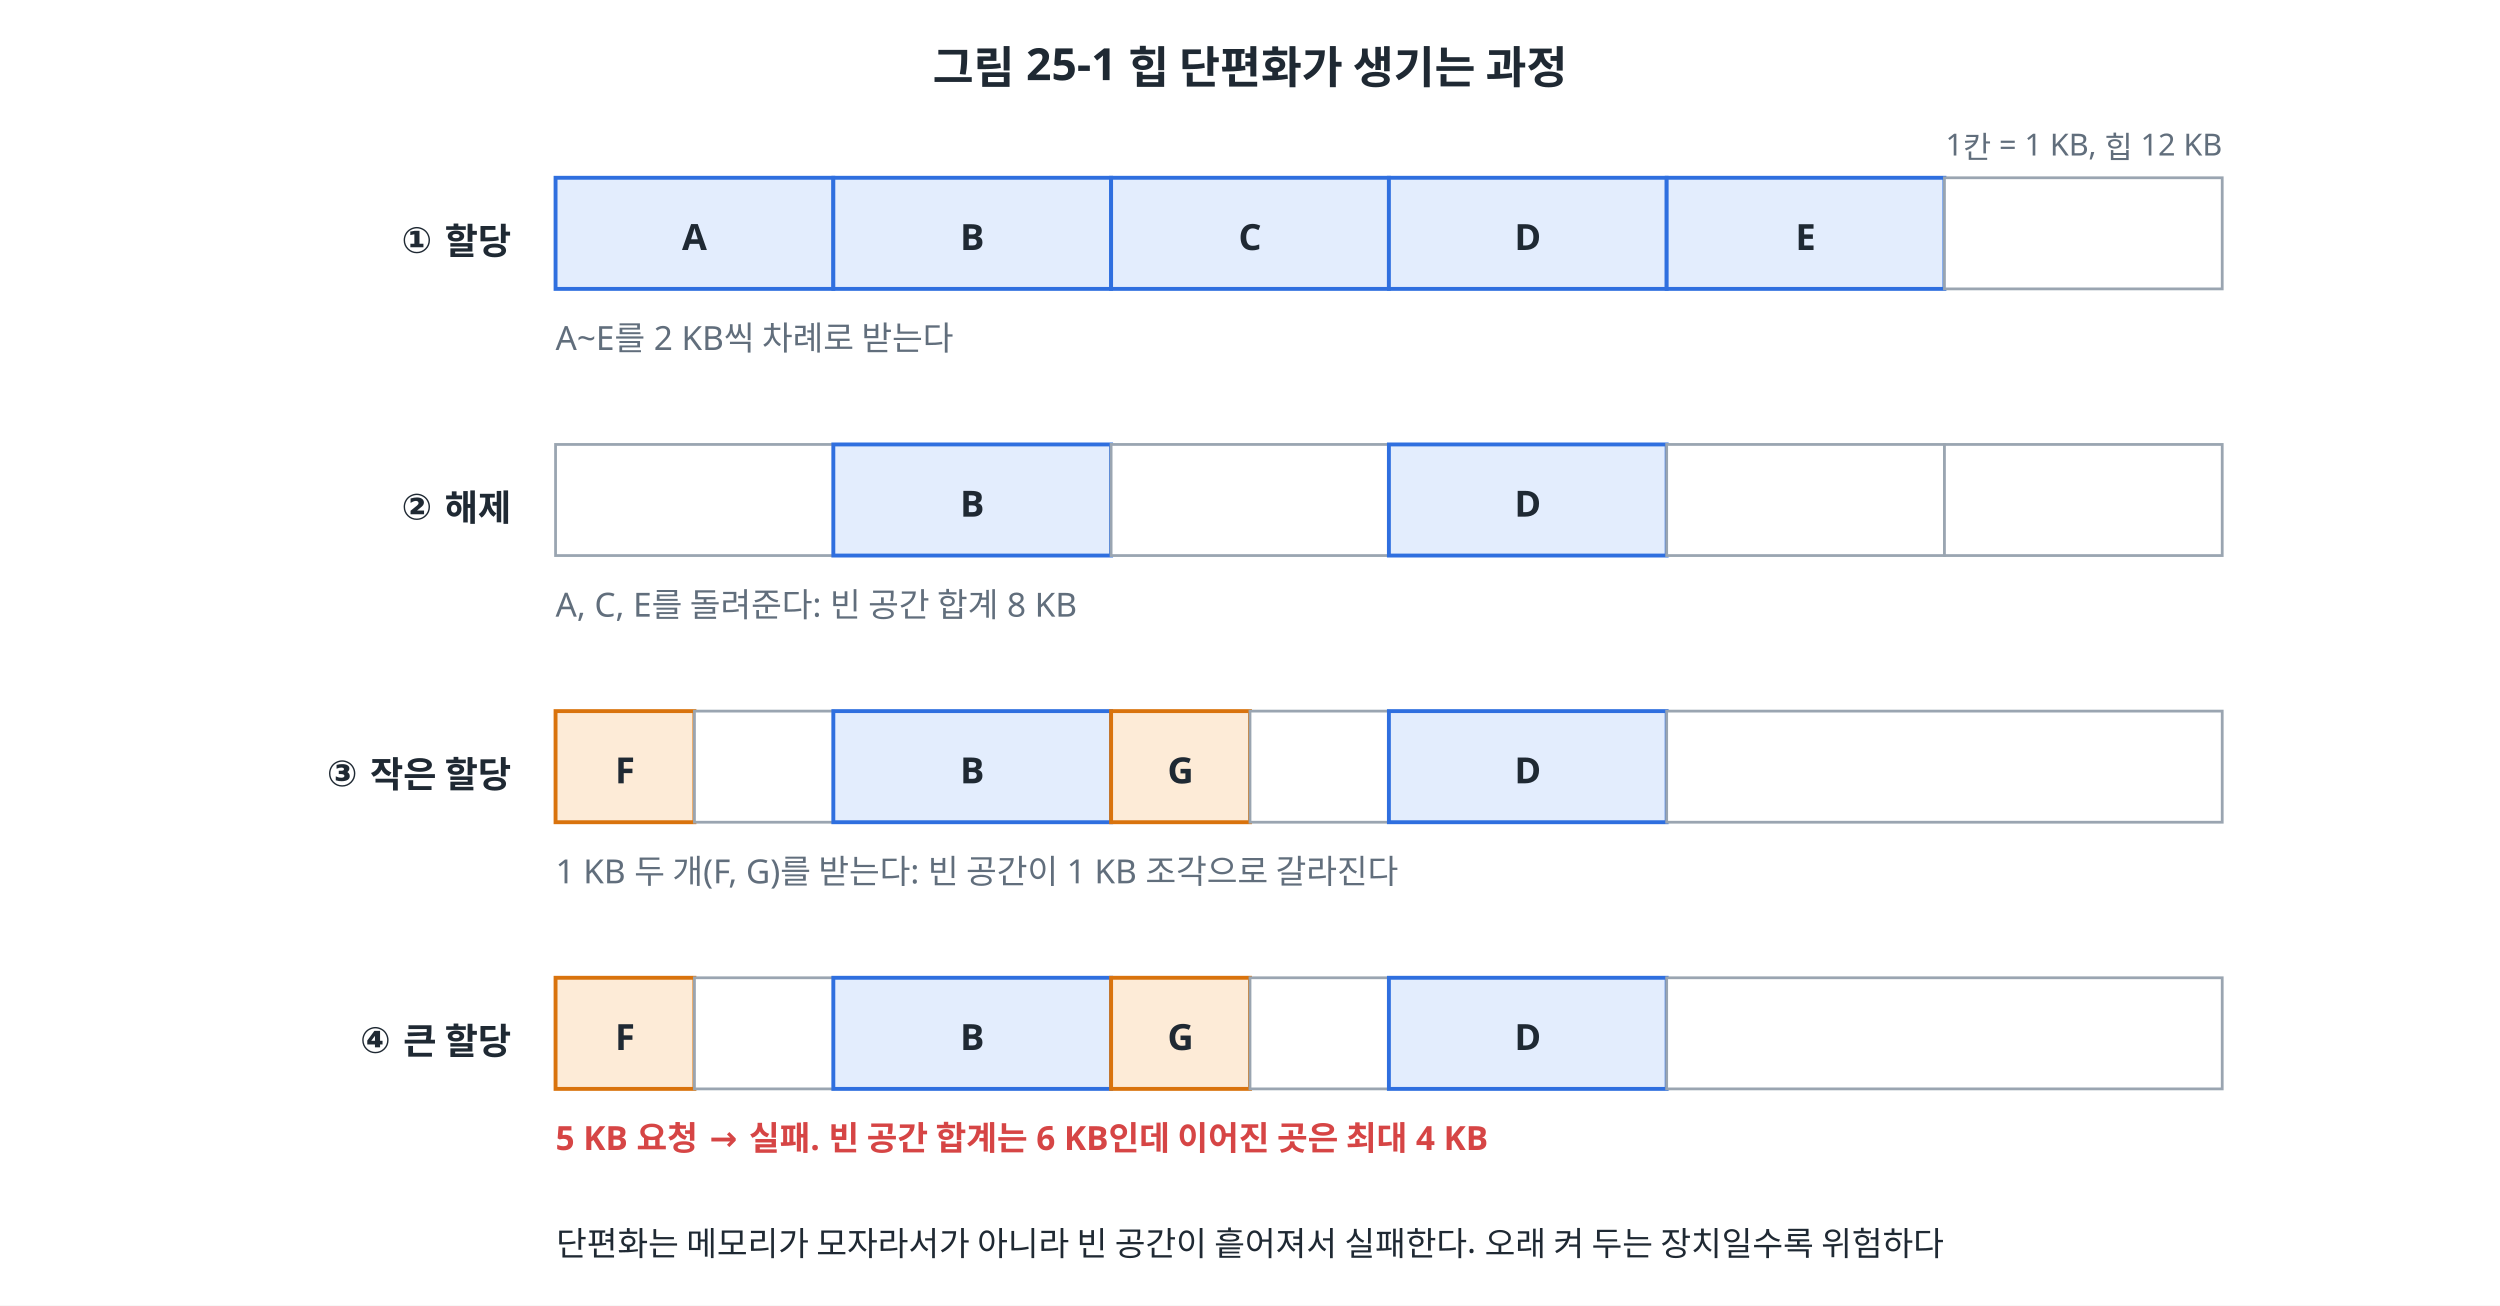
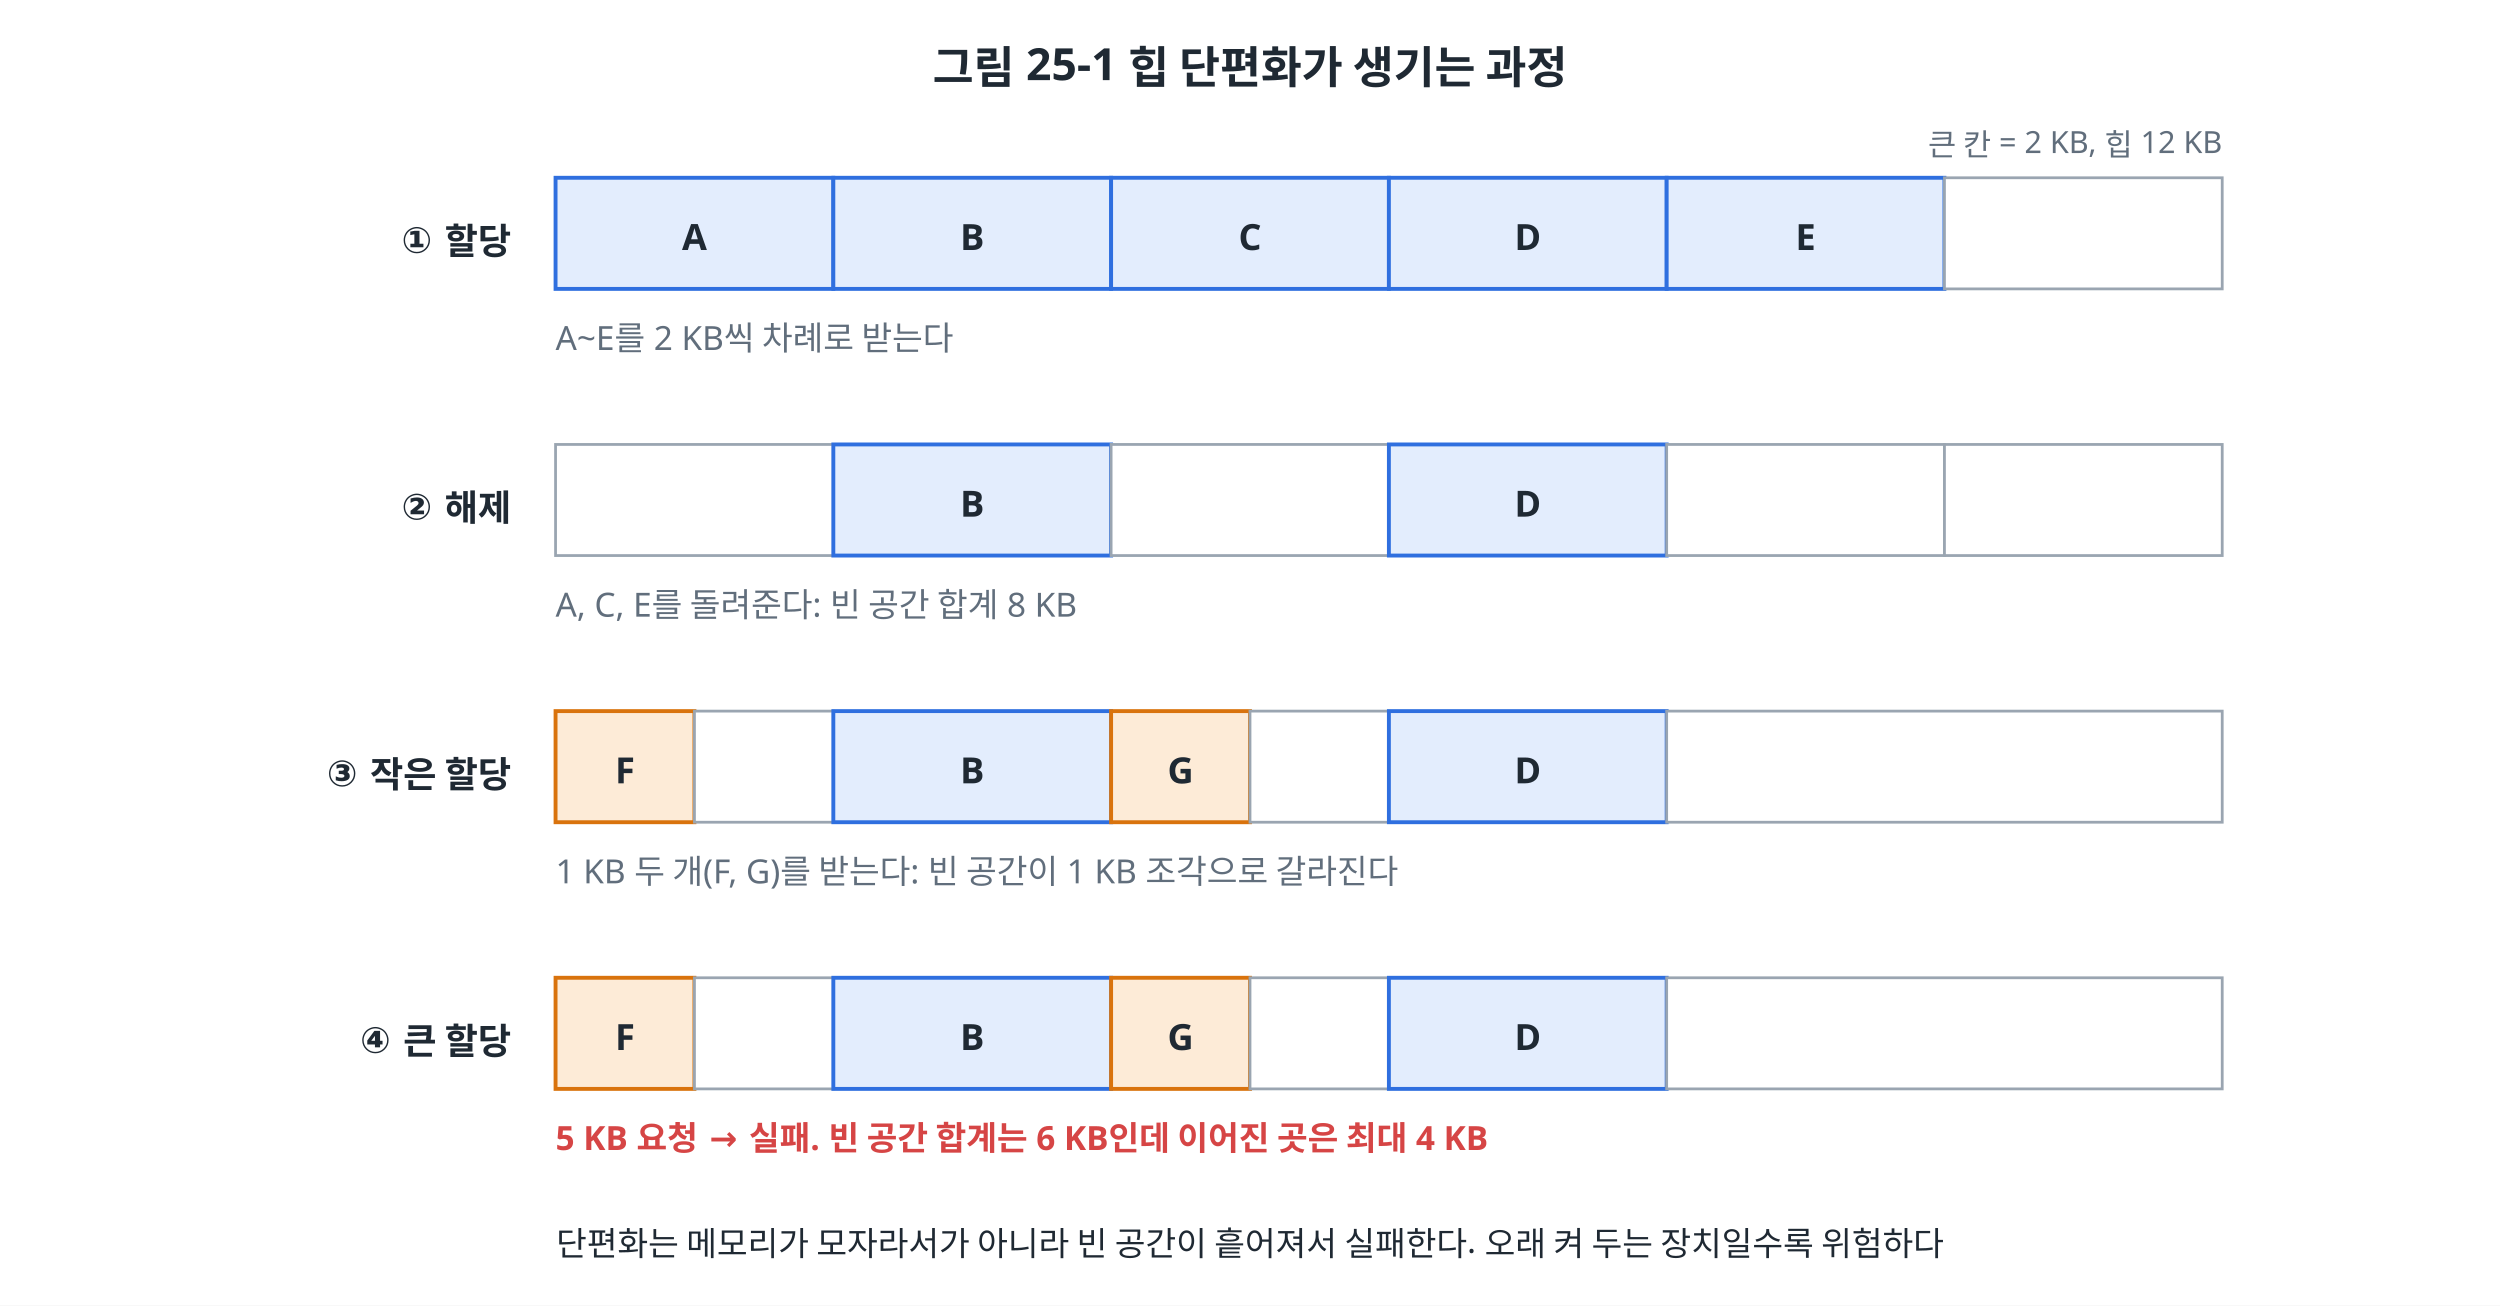
<svg xmlns="http://www.w3.org/2000/svg" width="900" height="470" viewBox="0 0 900 470" font-family="'Noto Sans KR','Apple SD Gothic Neo','Malgun Gothic',sans-serif">
  <defs>
    <marker id="arrow" viewBox="0 0 10 10" refX="9" refY="5" markerWidth="7" markerHeight="7" orient="auto-start-reverse">
      <path d="M0,0 L10,5 L0,10 z" fill="#334e68" />
    </marker>
  </defs>
  <rect width="100%" height="100%" fill="#ffffff" />
  <text x="450.0" y="30.0" font-size="16" text-anchor="middle" fill="#1f2933" font-weight="bold">그림 25-1  힙 단편화가 생기는 과정</text>
  <text x="184.0" y="91.0" font-size="13" text-anchor="end" fill="#1f2933" font-weight="bold">① 할당</text>
  <rect x="200.0" y="64.0" width="100.0" height="40.0" rx="0" fill="#e3edfd" stroke="#2f6fdf" stroke-width="1.4" />
  <text x="250.0" y="90.0" font-size="13" text-anchor="middle" fill="#1f2933" font-weight="bold">A</text>
  <rect x="300.0" y="64.0" width="100.0" height="40.0" rx="0" fill="#e3edfd" stroke="#2f6fdf" stroke-width="1.4" />
  <text x="350.0" y="90.0" font-size="13" text-anchor="middle" fill="#1f2933" font-weight="bold">B</text>
  <rect x="400.0" y="64.0" width="100.0" height="40.0" rx="0" fill="#e3edfd" stroke="#2f6fdf" stroke-width="1.4" />
  <text x="450.0" y="90.0" font-size="13" text-anchor="middle" fill="#1f2933" font-weight="bold">C</text>
  <rect x="500.0" y="64.0" width="100.0" height="40.0" rx="0" fill="#e3edfd" stroke="#2f6fdf" stroke-width="1.4" />
  <text x="550.0" y="90.0" font-size="13" text-anchor="middle" fill="#1f2933" font-weight="bold">D</text>
  <rect x="600.0" y="64.0" width="100.0" height="40.0" rx="0" fill="#e3edfd" stroke="#2f6fdf" stroke-width="1.4" />
  <text x="650.0" y="90.0" font-size="13" text-anchor="middle" fill="#1f2933" font-weight="bold">E</text>
  <rect x="700.0" y="64.0" width="100.0" height="40.0" rx="0" fill="#ffffff" stroke="#9aa5b1" stroke-width="1" />
  <text x="200.0" y="126.0" font-size="12" text-anchor="start" fill="#616e7c" font-weight="normal">A~E를 2 KB씩 차례로 받는다</text>
  <text x="184.0" y="187.0" font-size="13" text-anchor="end" fill="#1f2933" font-weight="bold">② 해제</text>
  <rect x="200.0" y="160.0" width="100.0" height="40.0" rx="0" fill="#ffffff" stroke="#9aa5b1" stroke-width="1" />
  <rect x="300.0" y="160.0" width="100.0" height="40.0" rx="0" fill="#e3edfd" stroke="#2f6fdf" stroke-width="1.4" />
  <text x="350.0" y="186.0" font-size="13" text-anchor="middle" fill="#1f2933" font-weight="bold">B</text>
  <rect x="400.0" y="160.0" width="100.0" height="40.0" rx="0" fill="#ffffff" stroke="#9aa5b1" stroke-width="1" />
  <rect x="500.0" y="160.0" width="100.0" height="40.0" rx="0" fill="#e3edfd" stroke="#2f6fdf" stroke-width="1.4" />
  <text x="550.0" y="186.0" font-size="13" text-anchor="middle" fill="#1f2933" font-weight="bold">D</text>
  <rect x="600.0" y="160.0" width="100.0" height="40.0" rx="0" fill="#ffffff" stroke="#9aa5b1" stroke-width="1" />
  <rect x="700.0" y="160.0" width="100.0" height="40.0" rx="0" fill="#ffffff" stroke="#9aa5b1" stroke-width="1" />
  <text x="200.0" y="222.0" font-size="12" text-anchor="start" fill="#616e7c" font-weight="normal">A, C, E를 돌려준다: 빈 공간 합계 8 KB</text>
  <text x="184.0" y="283.0" font-size="13" text-anchor="end" fill="#1f2933" font-weight="bold">③ 작은 할당</text>
  <rect x="200.0" y="256.0" width="50.0" height="40.0" rx="0" fill="#fdebd7" stroke="#d9730d" stroke-width="1.4" />
  <text x="225.0" y="282.0" font-size="13" text-anchor="middle" fill="#1f2933" font-weight="bold">F</text>
  <rect x="250.0" y="256.0" width="50.0" height="40.0" rx="0" fill="#ffffff" stroke="#9aa5b1" stroke-width="1" />
  <rect x="300.0" y="256.0" width="100.0" height="40.0" rx="0" fill="#e3edfd" stroke="#2f6fdf" stroke-width="1.4" />
  <text x="350.0" y="282.0" font-size="13" text-anchor="middle" fill="#1f2933" font-weight="bold">B</text>
  <rect x="400.0" y="256.0" width="50.0" height="40.0" rx="0" fill="#fdebd7" stroke="#d9730d" stroke-width="1.4" />
  <text x="425.0" y="282.0" font-size="13" text-anchor="middle" fill="#1f2933" font-weight="bold">G</text>
  <rect x="450.0" y="256.0" width="50.0" height="40.0" rx="0" fill="#ffffff" stroke="#9aa5b1" stroke-width="1" />
  <rect x="500.0" y="256.0" width="100.0" height="40.0" rx="0" fill="#e3edfd" stroke="#2f6fdf" stroke-width="1.4" />
  <text x="550.0" y="282.0" font-size="13" text-anchor="middle" fill="#1f2933" font-weight="bold">D</text>
  <rect x="600.0" y="256.0" width="200.0" height="40.0" rx="0" fill="#ffffff" stroke="#9aa5b1" stroke-width="1" />
  <text x="200.0" y="318.0" font-size="12" text-anchor="start" fill="#616e7c" font-weight="normal">1 KB 두 개(F, G)를 받는다: 빈 공간이 1 KB 조각으로 갈라진다</text>
  <text x="184.0" y="379.0" font-size="13" text-anchor="end" fill="#1f2933" font-weight="bold">④ 큰 할당</text>
  <rect x="200.0" y="352.0" width="50.0" height="40.0" rx="0" fill="#fdebd7" stroke="#d9730d" stroke-width="1.4" />
  <text x="225.0" y="378.0" font-size="13" text-anchor="middle" fill="#1f2933" font-weight="bold">F</text>
  <rect x="250.0" y="352.0" width="50.0" height="40.0" rx="0" fill="#ffffff" stroke="#9aa5b1" stroke-width="1" />
  <rect x="300.0" y="352.0" width="100.0" height="40.0" rx="0" fill="#e3edfd" stroke="#2f6fdf" stroke-width="1.4" />
  <text x="350.0" y="378.0" font-size="13" text-anchor="middle" fill="#1f2933" font-weight="bold">B</text>
  <rect x="400.0" y="352.0" width="50.0" height="40.0" rx="0" fill="#fdebd7" stroke="#d9730d" stroke-width="1.4" />
  <text x="425.0" y="378.0" font-size="13" text-anchor="middle" fill="#1f2933" font-weight="bold">G</text>
  <rect x="450.0" y="352.0" width="50.0" height="40.0" rx="0" fill="#ffffff" stroke="#9aa5b1" stroke-width="1" />
  <rect x="500.0" y="352.0" width="100.0" height="40.0" rx="0" fill="#e3edfd" stroke="#2f6fdf" stroke-width="1.4" />
  <text x="550.0" y="378.0" font-size="13" text-anchor="middle" fill="#1f2933" font-weight="bold">D</text>
  <rect x="600.0" y="352.0" width="200.0" height="40.0" rx="0" fill="#ffffff" stroke="#9aa5b1" stroke-width="1" />
  <text x="200.0" y="414.0" font-size="12" text-anchor="start" fill="#d64545" font-weight="bold">5 KB 요청 → 실패. 빈 공간 합계는 6 KB인데 이어진 곳은 최대 4 KB</text>
-   <text x="800.0" y="56.0" font-size="11" text-anchor="end" fill="#616e7c" font-weight="normal">1칸 = 1 KB, 힙 12 KB</text>
+   <text x="800.0" y="56.0" font-size="11" text-anchor="end" fill="#616e7c" font-weight="normal">큰 칸 = 2 KB, 힙 12 KB</text>
  <text x="450.0" y="452.0" font-size="12" text-anchor="middle" fill="#1f2933" font-weight="normal">단편화는 메모리가 모자라서가 아니라 빈 공간이 흩어져서 실패한다. 오래 켜 두는 장치일수록 위험하다</text>
</svg>
